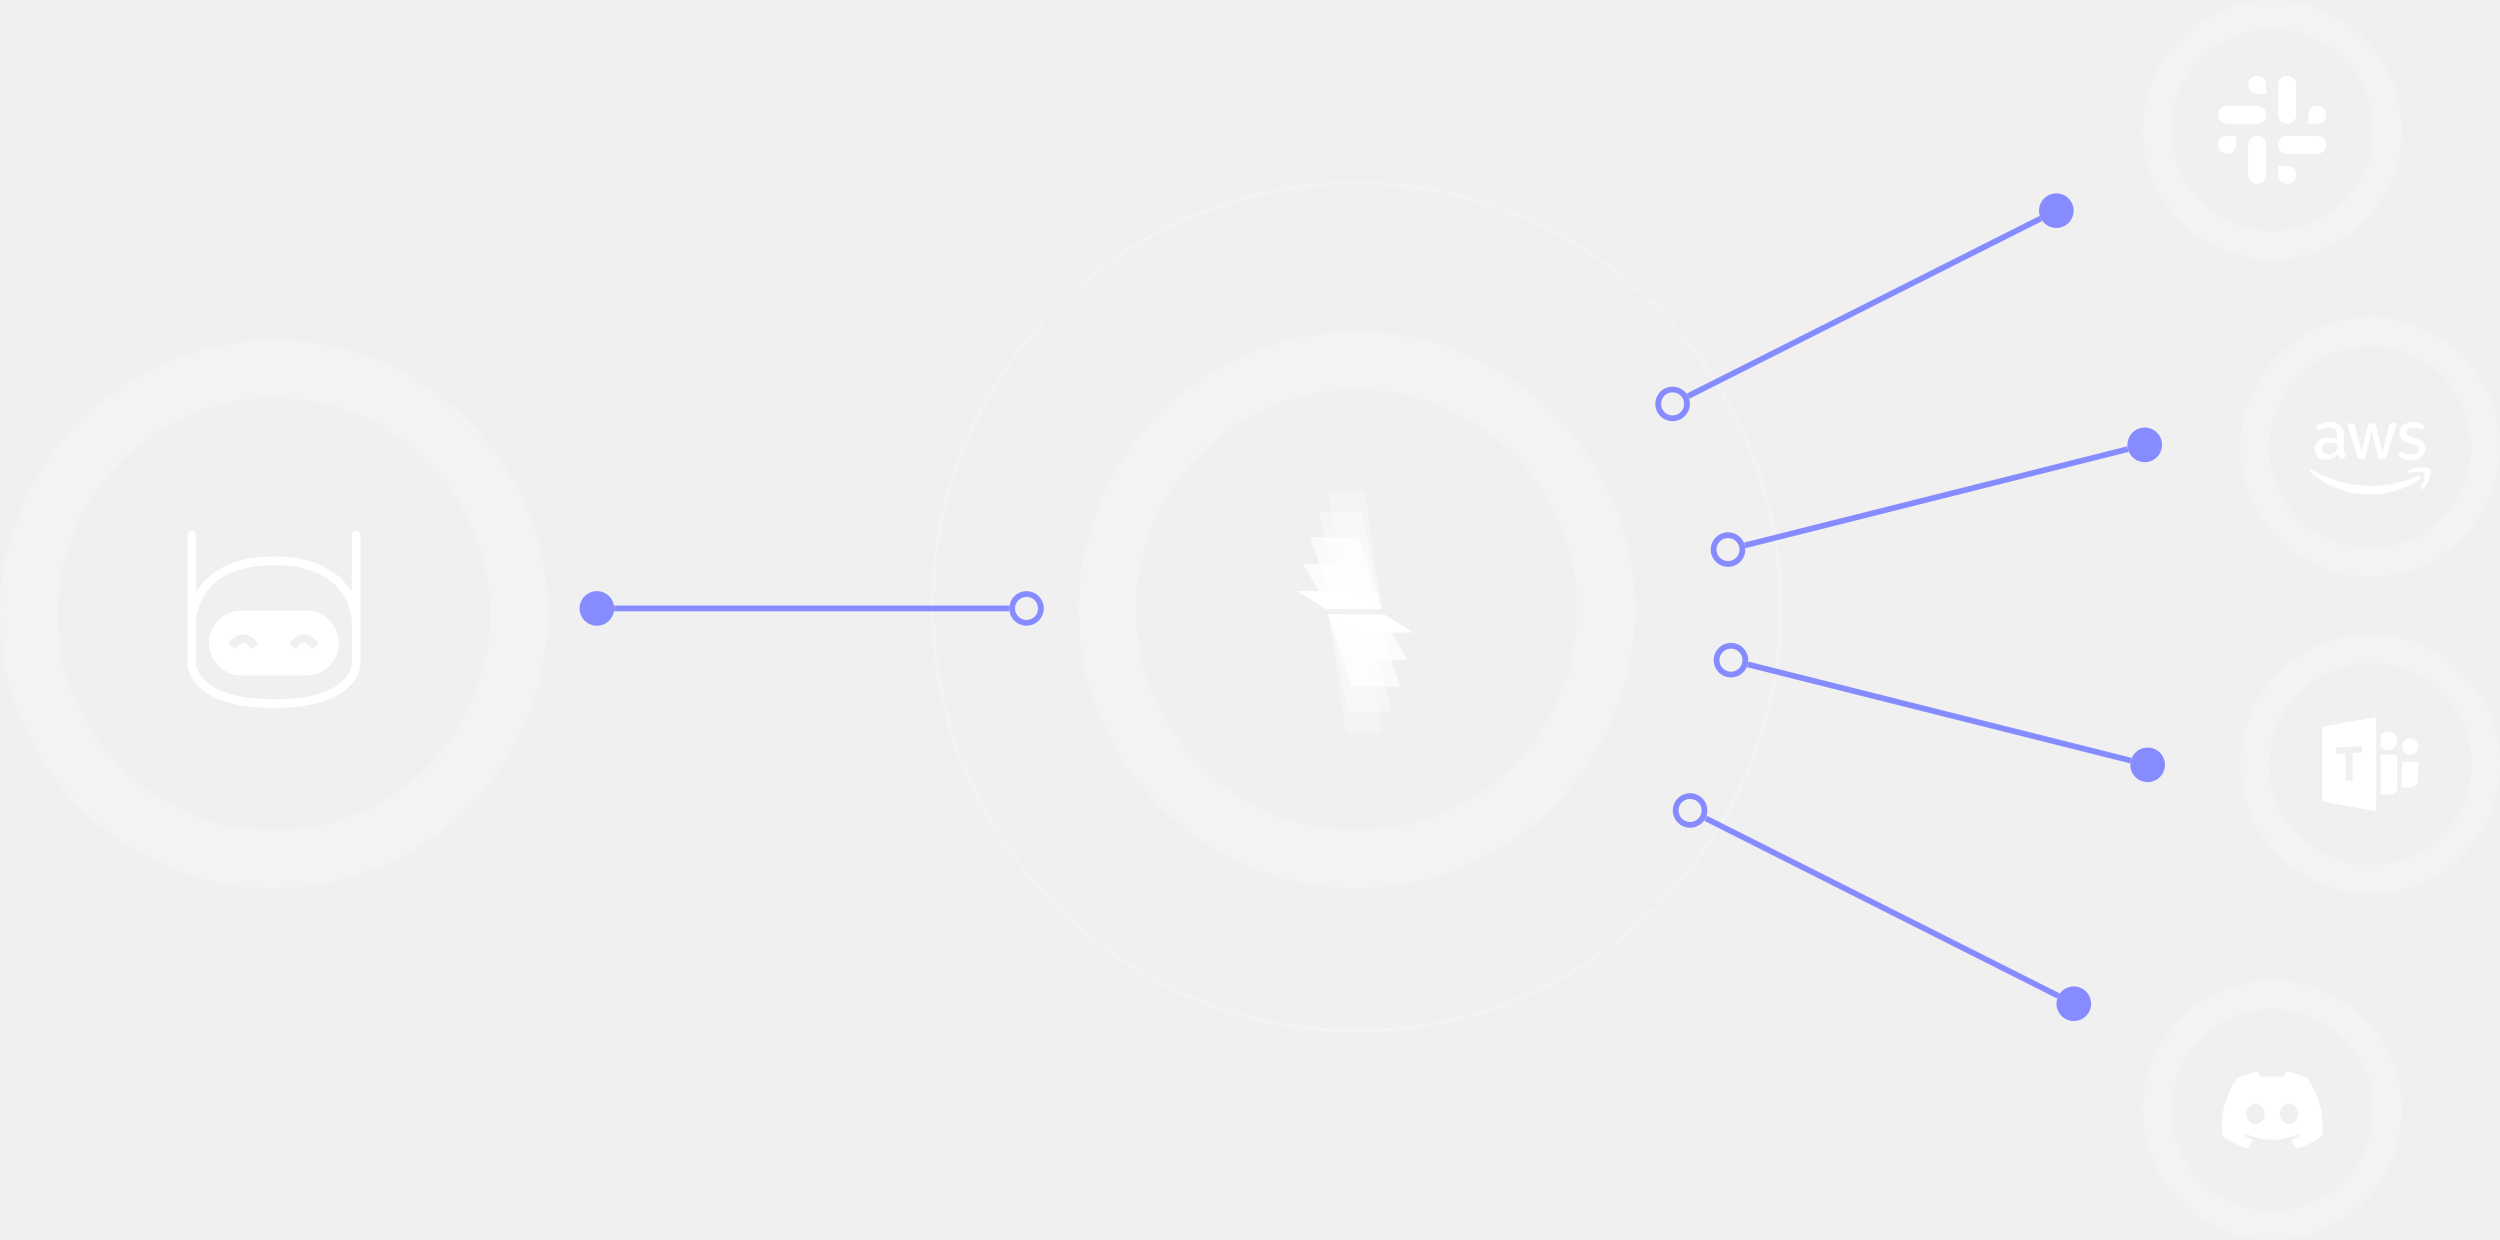
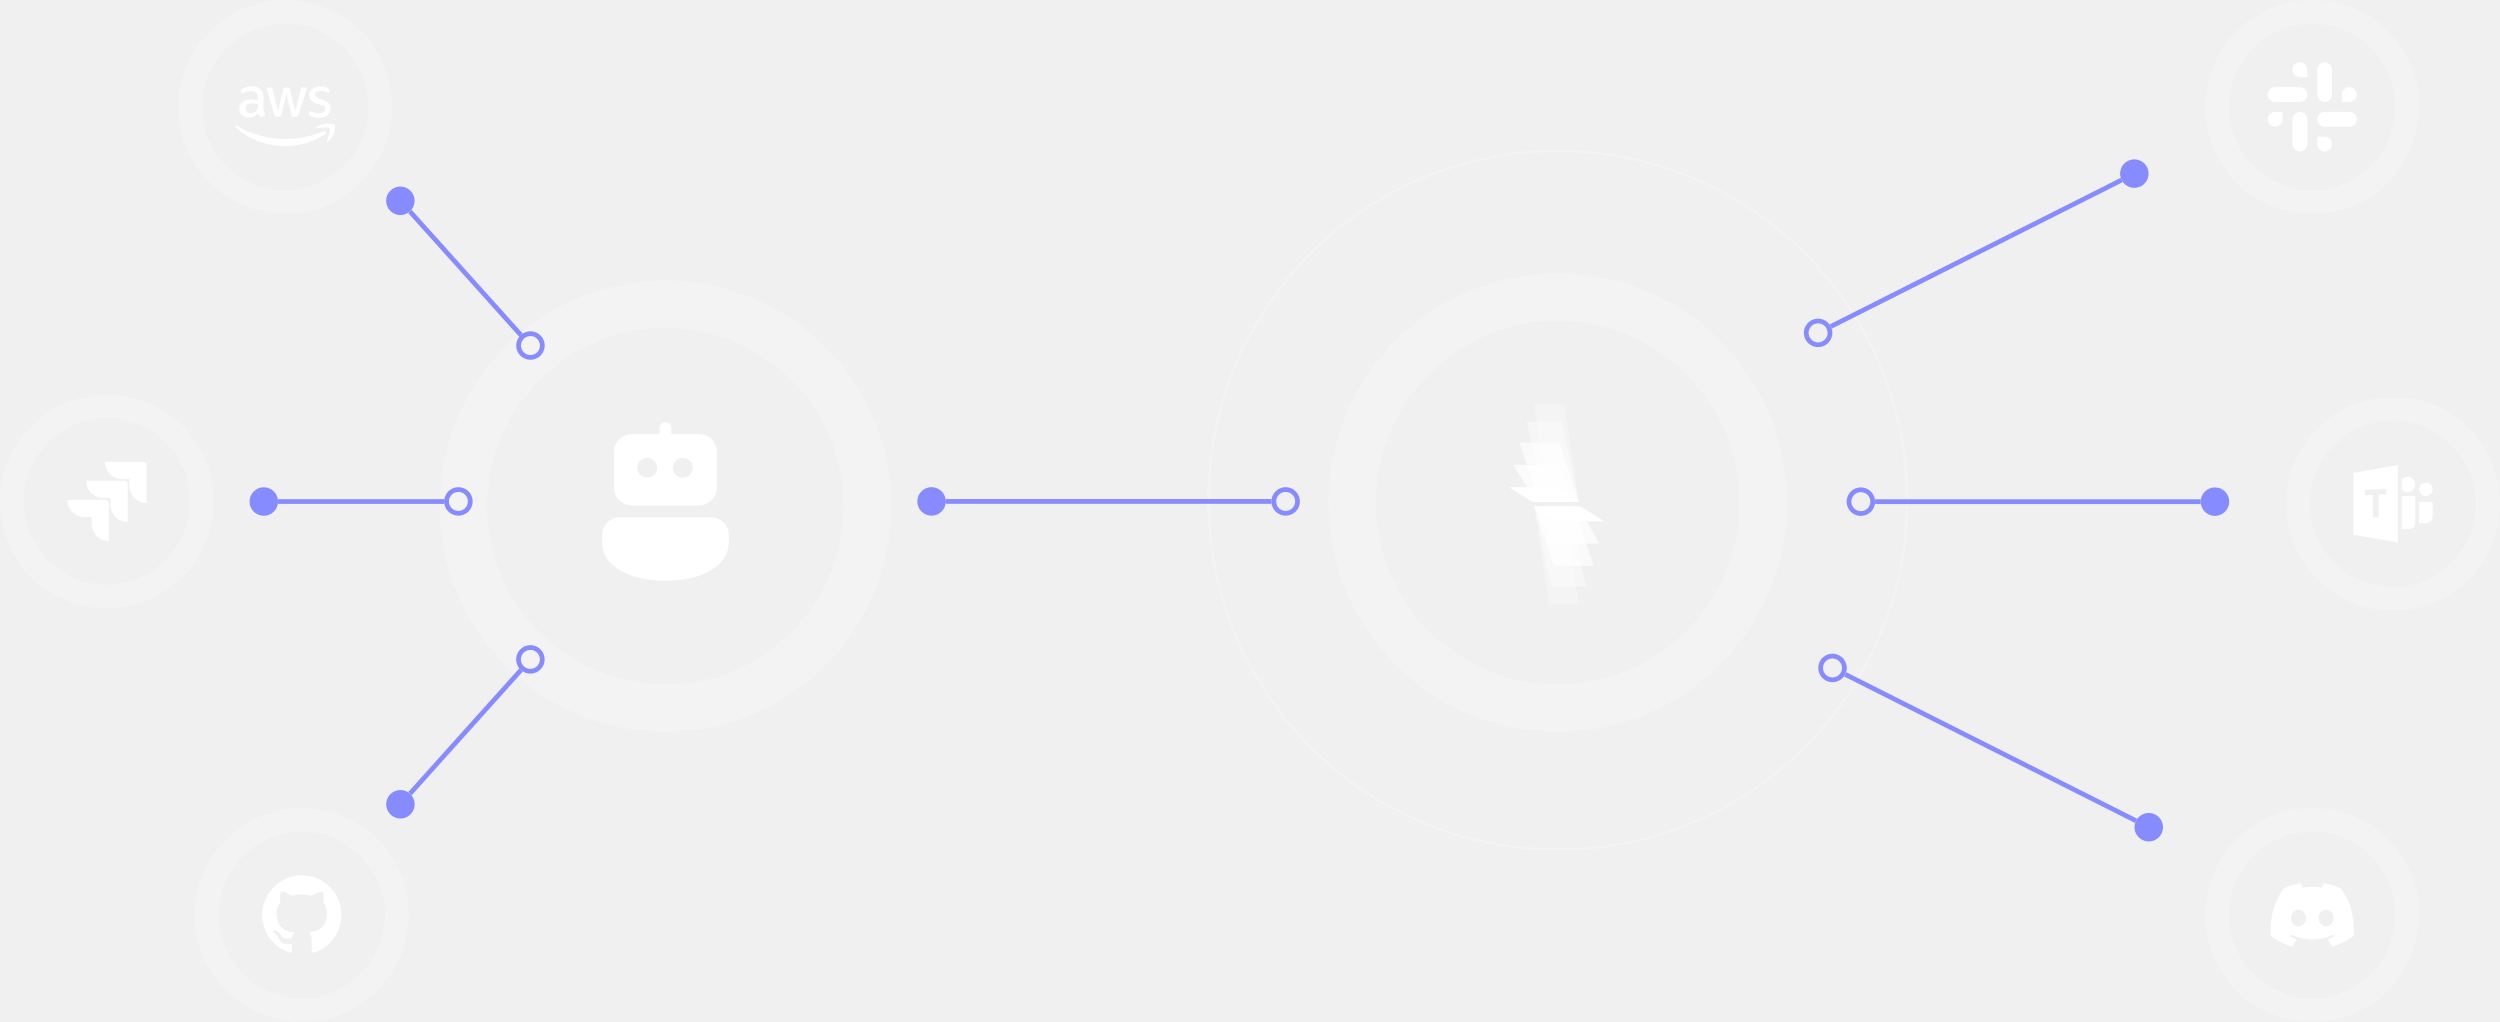
- <svg xmlns="http://www.w3.org/2000/svg" width="867" height="430" viewBox="0 0 867 430" fill="none">
-   <path d="M450 205.001H469.748L479.375 211.251H459.874L450 205.001Z" fill="white" />
-   <path d="M451.875 195.626H470.362L479.375 211.251H461.119L451.875 195.626Z" fill="white" fill-opacity="0.75" />
-   <path d="M454.375 186.25H471.182L479.375 211.25H462.778L454.375 186.25Z" fill="white" fill-opacity="0.65" />
-   <path d="M457.5 177.5H472.206L479.375 211.25H464.853L457.5 177.5Z" fill="white" fill-opacity="0.4" />
-   <path d="M460.624 170H473.229L479.374 211.25H466.927L460.624 170Z" fill="white" fill-opacity="0.25" />
-   <path d="M490 219.374H470.252L460.625 213.124H480.126L490 219.374Z" fill="white" />
-   <path d="M488.125 228.749H469.638L460.625 213.124H478.881L488.125 228.749Z" fill="white" fill-opacity="0.75" />
-   <path d="M485.625 238.125H468.818L460.625 213.125H477.222L485.625 238.125Z" fill="white" fill-opacity="0.65" />
-   <path d="M482.5 246.875H467.794L460.625 213.125H475.147L482.5 246.875Z" fill="white" fill-opacity="0.4" />
-   <path d="M479.376 254.375H466.771L460.626 213.125H473.073L479.376 254.375Z" fill="white" fill-opacity="0.25" />
-   <g filter="url(#filter0_d_3506_160)">
-     <circle cx="470.5" cy="210.5" r="147" stroke="white" stroke-opacity="0.2" shape-rendering="crispEdges" />
+ <svg xmlns="http://www.w3.org/2000/svg" width="1052" height="430" viewBox="0 0 1052 430" fill="none">
+   <path d="M635 205.001H654.748L664.375 211.251H644.874L635 205.001Z" fill="white" />
+   <path d="M636.875 195.626H655.362L664.375 211.251H646.119L636.875 195.626Z" fill="white" fill-opacity="0.75" />
+   <path d="M639.375 186.25H656.182L664.375 211.25H647.778L639.375 186.25Z" fill="white" fill-opacity="0.65" />
+   <path d="M642.5 177.5H657.206L664.375 211.25H649.853L642.5 177.5Z" fill="white" fill-opacity="0.4" />
+   <path d="M645.624 170H658.229L664.374 211.25H651.927L645.624 170Z" fill="white" fill-opacity="0.25" />
+   <path d="M675 219.374H655.252L645.625 213.124H665.126L675 219.374Z" fill="white" />
+   <path d="M673.125 228.749H654.638L645.625 213.124H663.881L673.125 228.749Z" fill="white" fill-opacity="0.75" />
+   <path d="M670.625 238.125H653.818L645.625 213.125H662.222L670.625 238.125Z" fill="white" fill-opacity="0.65" />
+   <path d="M667.5 246.875H652.794L645.625 213.125H660.147L667.5 246.875Z" fill="white" fill-opacity="0.4" />
+   <path d="M664.376 254.375H651.771L645.626 213.125H658.073L664.376 254.375Z" fill="white" fill-opacity="0.25" />
+   <g filter="url(#filter0_d_3548_41)">
+     <circle cx="655.5" cy="210.5" r="147" stroke="white" stroke-opacity="0.2" shape-rendering="crispEdges" />
  </g>
-   <circle cx="470.5" cy="211.5" r="86.5" stroke="white" stroke-opacity="0.2" stroke-width="20" />
-   <path fill-rule="evenodd" clip-rule="evenodd" d="M72.5 223C72.5 216.787 77.531 211.75 83.754 211.75H106.246C112.461 211.75 117.5 216.785 117.5 223C117.5 229.213 112.469 234.25 106.246 234.25H83.754C77.538 234.25 72.5 229.215 72.5 223ZM82.537 223.924C82.6 223.844 82.779 223.664 83.046 223.477C83.46 223.186 83.913 223.013 84.396 222.999L84.315 222.999C84.805 223.013 85.258 223.185 85.669 223.475C85.933 223.661 86.108 223.839 86.168 223.916L87.084 225.104L89.459 223.272L88.543 222.084C88.314 221.786 87.933 221.401 87.398 221.023C86.534 220.414 85.528 220.031 84.396 220.001L84.315 220.001C83.189 220.031 82.186 220.414 81.321 221.022C80.786 221.398 80.405 221.781 80.174 222.076L79.25 223.258L81.614 225.106L82.537 223.924ZM103.537 223.924C103.6 223.844 103.779 223.664 104.045 223.477C104.46 223.186 104.913 223.013 105.396 222.999L105.315 222.999C105.805 223.013 106.258 223.185 106.669 223.475C106.933 223.661 107.108 223.839 107.168 223.916L108.084 225.104L110.459 223.272L109.543 222.084C109.314 221.786 108.933 221.401 108.398 221.023C107.534 220.414 106.528 220.031 105.396 220.001L105.315 220.001C104.189 220.031 103.186 220.414 102.321 221.022C101.786 221.398 101.405 221.781 101.174 222.076L100.25 223.258L102.614 225.106L103.537 223.924Z" fill="white" />
-   <path fill-rule="evenodd" clip-rule="evenodd" d="M95 193C111.075 193 118.537 199.46 122 205.458V186.956V185.5H125V186.956V221.544V222.272V230.5C125 230.5 125 245.5 95 245.5C65 245.5 65 230.5 65 230.5V222.272V221.544V186.956V185.5H68V186.956V205.458C71.463 199.46 78.925 193 95 193ZM68 215.5V230.5C68 230.479 68.005 230.558 68.028 230.72C68.077 231.059 68.168 231.456 68.315 231.895C68.757 233.223 69.57 234.577 70.871 235.879C74.934 239.941 82.61 242.5 95 242.5C107.39 242.5 115.066 239.941 119.129 235.879C120.43 234.577 121.243 233.223 121.685 231.895C121.832 231.456 121.923 231.059 121.972 230.72C121.995 230.558 122 230.479 122 230.5V215.5C122 215.416 121.99 215.181 121.955 214.818C121.893 214.168 121.78 213.433 121.603 212.635C121.093 210.34 120.175 208.045 118.754 205.914C114.641 199.745 107.151 196 95 196C82.849 196 75.359 199.745 71.246 205.914C69.825 208.045 68.907 210.34 68.397 212.635C68.22 213.433 68.107 214.168 68.045 214.818C68.012 215.164 68 215.5 68 215.5ZM68 185.5C68 184.672 67.328 184 66.5 184C65.672 184 65 184.672 65 185.5H68ZM125 185.5C125 184.672 124.328 184 123.5 184C122.672 184 122 184.672 122 185.5H125Z" fill="white" />
-   <circle cx="95" cy="213" r="85" stroke="white" stroke-opacity="0.2" stroke-width="20" />
-   <g filter="url(#filter1_d_3506_160)">
-     <circle cx="207" cy="211" r="6" fill="#868BFF" />
-     <circle cx="356" cy="211" r="5" stroke="#868BFF" stroke-width="2" />
-     <path d="M213 211L350 211" stroke="#868BFF" stroke-width="2" />
+   <circle cx="655.5" cy="211.5" r="86.5" stroke="white" stroke-opacity="0.2" stroke-width="20" />
+   <path d="M299.177 217.667C300.162 217.667 301.137 217.861 302.047 218.238C302.957 218.615 303.784 219.167 304.48 219.864C305.176 220.56 305.729 221.387 306.106 222.297C306.483 223.207 306.677 224.182 306.677 225.167V228.18C306.677 229.982 306.288 231.763 305.536 233.4C304.784 235.038 303.687 236.493 302.32 237.667C297.103 242.147 289.633 244.334 280 244.334C270.367 244.334 262.907 242.147 257.7 237.667C256.335 236.494 255.239 235.04 254.488 233.404C253.737 231.769 253.347 229.99 253.347 228.19V225.164C253.348 223.175 254.138 221.268 255.545 219.863C256.951 218.457 258.858 217.667 260.847 217.667H299.177ZM279.667 177.687L280 177.667C280.604 177.667 281.188 177.886 281.643 178.283C282.098 178.68 282.395 179.228 282.477 179.827L282.5 180.167L282.497 182.664H294.163C296.152 182.664 298.06 183.454 299.467 184.86C300.873 186.267 301.663 188.175 301.663 190.164V205.18C301.663 207.169 300.873 209.077 299.467 210.484C298.06 211.89 296.152 212.68 294.163 212.68H265.83C263.841 212.68 261.933 211.89 260.527 210.484C259.12 209.077 258.33 207.169 258.33 205.18V190.167C258.33 189.182 258.524 188.206 258.901 187.296C259.278 186.386 259.831 185.559 260.528 184.863C261.225 184.166 262.052 183.614 262.962 183.237C263.873 182.86 264.848 182.667 265.833 182.667L277.5 182.664V180.167C277.5 179.562 277.719 178.978 278.117 178.523C278.515 178.068 279.064 177.772 279.663 177.69L280 177.667L279.66 177.69L279.667 177.687ZM272.497 192.667C271.936 192.645 271.376 192.736 270.852 192.935C270.327 193.134 269.848 193.437 269.443 193.826C269.039 194.215 268.717 194.681 268.497 195.197C268.277 195.714 268.163 196.269 268.163 196.83C268.163 197.392 268.277 197.947 268.497 198.463C268.717 198.98 269.039 199.446 269.443 199.835C269.848 200.224 270.327 200.527 270.852 200.726C271.376 200.925 271.936 201.016 272.497 200.994C273.572 200.951 274.589 200.493 275.335 199.717C276.08 198.941 276.497 197.907 276.497 196.83C276.497 195.754 276.08 194.72 275.335 193.944C274.589 193.167 273.572 192.71 272.497 192.667ZM287.473 192.667C286.913 192.645 286.353 192.736 285.828 192.935C285.304 193.134 284.825 193.437 284.42 193.826C284.015 194.215 283.693 194.681 283.473 195.197C283.253 195.714 283.14 196.269 283.14 196.83C283.14 197.392 283.253 197.947 283.473 198.463C283.693 198.98 284.015 199.446 284.42 199.835C284.825 200.224 285.304 200.527 285.828 200.726C286.353 200.925 286.913 201.016 287.473 200.994C288.549 200.951 289.566 200.493 290.311 199.717C291.057 198.941 291.473 197.907 291.473 196.83C291.473 195.754 291.057 194.72 290.311 193.944C289.566 193.167 288.549 192.71 287.473 192.667Z" fill="white" />
+   <circle cx="280" cy="213" r="85" stroke="white" stroke-opacity="0.2" stroke-width="20" />
+   <g filter="url(#filter1_d_3548_41)">
+     <circle cx="392" cy="211" r="6" fill="#868BFF" />
+     <circle cx="541" cy="211" r="5" stroke="#868BFF" stroke-width="2" />
+     <path d="M398 211L535 211" stroke="#868BFF" stroke-width="2" />
  </g>
-   <g filter="url(#filter2_d_3506_160)">
-     <circle cx="713.136" cy="73.058" r="6" transform="rotate(153.271 713.136 73.0575)" fill="#868BFF" />
-     <circle cx="580.058" cy="140.073" r="5" transform="rotate(153.271 580.058 140.073)" stroke="#868BFF" stroke-width="2" />
-     <path d="M707.777 75.756L585.417 137.375" stroke="#868BFF" stroke-width="2" />
+   <g filter="url(#filter2_d_3548_41)">
+     <circle cx="168.473" cy="84.502" r="6" transform="rotate(48.0783 168.473 84.5023)" fill="#868BFF" />
+     <circle cx="223.221" cy="145.408" r="5" transform="rotate(48.0783 223.221 145.408)" stroke="#868BFF" stroke-width="2" />
+     <path d="M172.481 88.967L219.249 141.051" stroke="#868BFF" stroke-width="2" />
  </g>
-   <g filter="url(#filter3_d_3506_160)">
-     <circle cx="743.79" cy="154.282" r="6" transform="rotate(165.896 743.79 154.282)" fill="#868BFF" />
-     <circle cx="599.281" cy="190.59" r="5" transform="rotate(165.896 599.281 190.59)" stroke="#868BFF" stroke-width="2" />
-     <path d="M737.971 155.744L605.101 189.129" stroke="#868BFF" stroke-width="2" />
+   <g filter="url(#filter3_d_3548_41)">
+     <circle cx="111" cy="211.043" r="6" fill="#868BFF" />
+     <circle cx="192.896" cy="211" r="5" stroke="#868BFF" stroke-width="2" />
+     <path d="M117 211.044L187 211.044" stroke="#868BFF" stroke-width="2" />
  </g>
-   <g filter="url(#filter4_d_3506_160)">
-     <circle cx="744.81" cy="265.248" r="6" transform="rotate(-165.9 744.81 265.248)" fill="#868BFF" />
-     <circle cx="600.3" cy="228.95" r="5" transform="rotate(-165.9 600.3 228.95)" stroke="#868BFF" stroke-width="2" />
-     <path d="M738.991 263.787L606.119 230.412" stroke="#868BFF" stroke-width="2" />
+   <g filter="url(#filter4_d_3548_41)">
+     <circle cx="168.505" cy="338.439" r="6" transform="rotate(-48.08 168.505 338.439)" fill="#868BFF" />
+     <circle cx="223.187" cy="277.473" r="5" transform="rotate(-48.08 223.187 277.473)" stroke="#868BFF" stroke-width="2" />
+     <path d="M172.514 333.974L219.28 281.888" stroke="#868BFF" stroke-width="2" />
  </g>
-   <g filter="url(#filter5_d_3506_160)">
-     <circle cx="719.196" cy="348.09" r="6" transform="rotate(-153.27 719.196 348.09)" fill="#868BFF" />
-     <circle cx="586.119" cy="281.071" r="5" transform="rotate(-153.27 586.119 281.071)" stroke="#868BFF" stroke-width="2" />
-     <path d="M713.838 345.392L591.478 283.771" stroke="#868BFF" stroke-width="2" />
+   <g filter="url(#filter5_d_3548_41)">
+     <circle cx="898.136" cy="73.058" r="6" transform="rotate(153.271 898.136 73.0575)" fill="#868BFF" />
+     <circle cx="765.058" cy="140.073" r="5" transform="rotate(153.271 765.058 140.073)" stroke="#868BFF" stroke-width="2" />
+     <path d="M892.777 75.756L770.417 137.375" stroke="#868BFF" stroke-width="2" />
  </g>
-   <path d="M793.208 26.25C794.037 26.25 794.832 26.579 795.418 27.165C796.004 27.751 796.333 28.546 796.333 29.375V39.792C796.333 40.62 796.004 41.415 795.418 42.001C794.832 42.587 794.037 42.917 793.208 42.917C792.38 42.917 791.585 42.587 790.999 42.001C790.413 41.415 790.083 40.62 790.083 39.792V29.375C790.083 28.546 790.413 27.751 790.999 27.165C791.585 26.579 792.38 26.25 793.208 26.25ZM772.375 47.083H775.5V50.208C775.5 50.826 775.317 51.431 774.973 51.944C774.63 52.458 774.142 52.859 773.571 53.096C773 53.332 772.372 53.394 771.765 53.273C771.159 53.153 770.602 52.855 770.165 52.418C769.728 51.981 769.431 51.424 769.31 50.818C769.189 50.212 769.251 49.584 769.488 49.012C769.724 48.441 770.125 47.953 770.639 47.61C771.153 47.267 771.757 47.083 772.375 47.083ZM790.083 57.5H793.208C793.826 57.5 794.431 57.683 794.944 58.027C795.458 58.37 795.859 58.858 796.095 59.429C796.332 60 796.394 60.629 796.273 61.235C796.153 61.841 795.855 62.398 795.418 62.835C794.981 63.272 794.424 63.569 793.818 63.69C793.212 63.81 792.583 63.749 792.012 63.512C791.441 63.276 790.953 62.875 790.61 62.361C790.267 61.847 790.083 61.243 790.083 60.625V57.5ZM793.208 47.083H803.625C804.454 47.083 805.249 47.413 805.835 47.999C806.421 48.585 806.75 49.38 806.75 50.208C806.75 51.037 806.421 51.832 805.835 52.418C805.249 53.004 804.454 53.333 803.625 53.333H793.208C792.38 53.333 791.585 53.004 790.999 52.418C790.413 51.832 790.083 51.037 790.083 50.208C790.083 49.38 790.413 48.585 790.999 47.999C791.585 47.413 792.38 47.083 793.208 47.083ZM803.625 36.667C804.454 36.667 805.249 36.996 805.835 37.582C806.421 38.168 806.75 38.963 806.75 39.792C806.75 40.62 806.421 41.415 805.835 42.001C805.249 42.587 804.454 42.917 803.625 42.917H800.5V39.792C800.5 38.963 800.829 38.168 801.415 37.582C802.001 36.996 802.796 36.667 803.625 36.667ZM772.375 36.667H782.792C783.62 36.667 784.415 36.996 785.001 37.582C785.587 38.168 785.917 38.963 785.917 39.792C785.917 40.62 785.587 41.415 785.001 42.001C784.415 42.587 783.62 42.917 782.792 42.917H772.375C771.546 42.917 770.751 42.587 770.165 42.001C769.579 41.415 769.25 40.62 769.25 39.792C769.25 38.963 769.579 38.168 770.165 37.582C770.751 36.996 771.546 36.667 772.375 36.667ZM782.792 26.25C783.62 26.25 784.415 26.579 785.001 27.165C785.587 27.751 785.917 28.546 785.917 29.375V32.5H782.792C781.963 32.5 781.168 32.171 780.582 31.585C779.996 30.999 779.667 30.204 779.667 29.375C779.667 28.546 779.996 27.751 780.582 27.165C781.168 26.579 781.963 26.25 782.792 26.25ZM782.792 47.083C783.62 47.083 784.415 47.413 785.001 47.999C785.587 48.585 785.917 49.38 785.917 50.208V60.625C785.917 61.454 785.587 62.249 785.001 62.835C784.415 63.421 783.62 63.75 782.792 63.75C781.963 63.75 781.168 63.421 780.582 62.835C779.996 62.249 779.667 61.454 779.667 60.625V50.208C779.667 49.38 779.996 48.585 780.582 47.999C781.168 47.413 781.963 47.083 782.792 47.083Z" fill="white" />
-   <circle cx="788" cy="45" r="40" stroke="white" stroke-opacity="0.2" stroke-width="10" />
-   <path d="M813.435 157.76C813.268 157.433 813.117 157.098 812.985 156.755C812.879 156.349 812.828 155.93 812.835 155.51V151.01C812.889 150.375 812.812 149.735 812.608 149.131C812.404 148.528 812.078 147.972 811.65 147.5C810.624 146.66 809.312 146.251 807.99 146.36C807.256 146.356 806.525 146.446 805.815 146.63C805.184 146.779 804.575 147.006 804 147.305C803.849 147.374 803.715 147.477 803.61 147.605C803.538 147.754 803.507 147.92 803.52 148.085V148.775C803.52 149.06 803.61 149.21 803.805 149.21H804.03L804.57 149C805.059 148.809 805.56 148.648 806.07 148.52C806.562 148.404 807.065 148.344 807.57 148.34C808.384 148.256 809.2 148.487 809.85 148.985C810.348 149.618 810.579 150.419 810.495 151.22V152.24C809.94 152.105 809.415 152 808.89 151.925C808.392 151.861 807.892 151.826 807.39 151.82C806.166 151.753 804.96 152.137 804 152.9C803.582 153.248 803.25 153.688 803.029 154.184C802.808 154.681 802.704 155.222 802.725 155.765C802.701 156.26 802.78 156.755 802.959 157.217C803.137 157.679 803.41 158.099 803.76 158.45C804.132 158.806 804.572 159.083 805.054 159.263C805.537 159.444 806.051 159.524 806.565 159.5C807.351 159.512 808.129 159.345 808.841 159.013C809.553 158.68 810.18 158.19 810.675 157.58C810.804 157.863 810.949 158.138 811.11 158.405C811.252 158.637 811.418 158.853 811.605 159.05C811.659 159.109 811.723 159.156 811.795 159.19C811.867 159.223 811.945 159.242 812.025 159.245C812.155 159.247 812.282 159.205 812.385 159.125L813.27 158.54C813.335 158.509 813.393 158.463 813.438 158.406C813.483 158.349 813.515 158.283 813.53 158.212C813.546 158.142 813.546 158.068 813.529 157.998C813.513 157.927 813.481 157.861 813.435 157.805V157.76ZM810.54 154.37C810.548 154.779 810.503 155.188 810.405 155.585C810.339 155.916 810.201 156.229 810 156.5C809.642 156.905 809.188 157.214 808.68 157.4C808.197 157.563 807.69 157.644 807.18 157.64C806.77 157.623 806.374 157.484 806.043 157.241C805.712 156.999 805.461 156.663 805.321 156.277C805.181 155.892 805.159 155.473 805.258 155.074C805.356 154.676 805.571 154.316 805.875 154.04C806.485 153.633 807.214 153.443 807.945 153.5C808.38 153.5 808.815 153.5 809.265 153.575C809.715 153.65 810.135 153.725 810.54 153.815V154.37ZM817.5 158.45C817.543 158.657 817.641 158.849 817.785 159.005C817.945 159.108 818.135 159.155 818.325 159.14H819.525C819.72 159.158 819.915 159.11 820.08 159.005C820.223 158.845 820.317 158.647 820.35 158.435L822.495 149.435L824.67 158.435C824.689 158.644 824.779 158.84 824.925 158.99C825.091 159.107 825.293 159.161 825.495 159.14H826.695C826.882 159.15 827.066 159.097 827.22 158.99C827.37 158.843 827.475 158.655 827.52 158.45L831 147.665C831.051 147.557 831.081 147.44 831.09 147.32C831.096 147.245 831.096 147.17 831.09 147.095C831.098 147.048 831.094 147 831.08 146.954C831.065 146.909 831.04 146.868 831.006 146.834C830.972 146.8 830.931 146.775 830.886 146.76C830.84 146.746 830.792 146.742 830.745 146.75H829.44C829.251 146.744 829.064 146.791 828.9 146.885C828.767 147.04 828.675 147.226 828.63 147.425L826.2 156.785L823.965 147.5C823.939 147.298 823.85 147.108 823.71 146.96C823.539 146.855 823.339 146.807 823.14 146.825H822C821.9 146.808 821.798 146.812 821.7 146.838C821.603 146.864 821.511 146.91 821.433 146.974C821.355 147.038 821.291 147.118 821.247 147.209C821.202 147.3 821.178 147.399 821.175 147.5L819 156.68L816.675 147.5C816.632 147.3 816.539 147.114 816.405 146.96C816.241 146.853 816.045 146.805 815.85 146.825H814.5C814.275 146.825 814.17 146.945 814.17 147.17C814.182 147.36 814.223 147.547 814.29 147.725L817.5 158.45ZM832.5 158.705C833.006 158.964 833.547 159.151 834.105 159.26C834.808 159.427 835.527 159.513 836.25 159.515C836.931 159.518 837.609 159.416 838.26 159.215C838.807 159.057 839.317 158.792 839.76 158.435C840.186 158.105 840.534 157.685 840.78 157.205C841.027 156.701 841.151 156.146 841.14 155.585C841.15 154.881 840.923 154.194 840.495 153.635C839.973 153.006 839.28 152.542 838.5 152.3L836.52 151.67C835.972 151.516 835.461 151.25 835.02 150.89C834.885 150.763 834.778 150.61 834.706 150.439C834.634 150.269 834.597 150.085 834.6 149.9C834.586 149.652 834.641 149.405 834.757 149.186C834.873 148.966 835.047 148.783 835.26 148.655C835.8 148.386 836.397 148.253 837 148.265C837.925 148.248 838.842 148.438 839.685 148.82C839.849 148.905 840.027 148.96 840.21 148.985C840.42 148.985 840.54 148.835 840.54 148.535V147.875C840.55 147.714 840.502 147.554 840.405 147.425C840.297 147.272 840.152 147.149 839.985 147.065C839.797 146.964 839.602 146.879 839.4 146.81C839.145 146.81 838.89 146.66 838.605 146.6L837.705 146.435H836.76C836.167 146.425 835.576 146.5 835.005 146.66C834.464 146.811 833.956 147.06 833.505 147.395C833.09 147.697 832.747 148.086 832.5 148.535C832.249 148.995 832.12 149.511 832.125 150.035C832.131 150.767 832.373 151.477 832.815 152.06C833.392 152.758 834.174 153.256 835.05 153.485L837.075 154.115C837.598 154.232 838.083 154.48 838.485 154.835C838.611 154.964 838.71 155.116 838.777 155.284C838.844 155.451 838.877 155.63 838.875 155.81C838.883 156.078 838.819 156.343 838.69 156.578C838.56 156.813 838.371 157.008 838.14 157.145C837.515 157.481 836.808 157.636 836.1 157.595C835.541 157.599 834.983 157.544 834.435 157.43C833.919 157.325 833.416 157.164 832.935 156.95L832.59 156.8H832.335C832.125 156.8 832.005 156.95 832.005 157.235V158C832.006 158.135 832.037 158.268 832.095 158.39C832.222 158.538 832.388 158.647 832.575 158.705H832.5ZM838.23 165.245C833.233 167.349 827.872 168.455 822.45 168.5C815.157 168.491 807.992 166.584 801.66 162.965C801.15 162.665 800.76 163.19 801.18 163.58C806.888 168.727 814.315 171.552 822 171.5C828.063 171.522 833.992 169.713 839.01 166.31C839.73 165.74 839.07 164.9 838.305 165.245H838.23ZM842.73 162.62C842.235 162.005 837.915 161.465 835.23 163.31C834.825 163.61 834.9 164 835.335 163.94C836.835 163.76 840.135 163.37 840.72 164.12C841.305 164.87 840.06 167.975 839.505 169.37C839.34 169.775 839.7 169.955 840.075 169.625C842.7 167.555 843.345 163.25 842.835 162.62H842.73Z" fill="white" />
-   <circle cx="822" cy="155" r="40" stroke="white" stroke-opacity="0.2" stroke-width="10" />
-   <path d="M835.814 261.752C837.385 261.752 838.659 260.478 838.659 258.907C838.659 257.335 837.385 256.062 835.814 256.062C834.243 256.062 832.969 257.335 832.969 258.907C832.969 260.478 834.243 261.752 835.814 261.752Z" fill="white" />
-   <path d="M832.969 264.189H838.657V270.282C838.657 271.852 837.382 273.125 835.812 273.125H832.969V264.189ZM805.344 252V278L824.032 281.299V248.702L805.344 252ZM819.157 261.019L815.907 261.1V270.687H813.469V261.262L810.22 261.425V259.232L819.157 258.745V261.019ZM825.655 261.75V275.564H828.905C830.252 275.564 831.344 274.472 831.344 273.127V261.75H825.655ZM828.094 253.625C827.117 253.625 826.252 254.065 825.655 254.747V259.005C826.25 259.687 827.117 260.127 828.094 260.127C828.956 260.127 829.783 259.785 830.392 259.175C831.002 258.565 831.345 257.738 831.345 256.876C831.345 256.014 831.002 255.187 830.392 254.578C829.783 253.968 828.956 253.625 828.094 253.625Z" fill="white" />
-   <circle cx="822" cy="265" r="40" stroke="white" stroke-opacity="0.2" stroke-width="10" />
-   <path d="M800.117 373.884C797.9 372.85 795.5 372.1 793 371.667C792.978 371.666 792.956 371.67 792.936 371.679C792.916 371.688 792.898 371.701 792.883 371.717C792.583 372.267 792.233 372.984 792 373.534C789.348 373.134 786.652 373.134 784 373.534C783.767 372.967 783.417 372.267 783.1 371.717C783.083 371.684 783.033 371.667 782.983 371.667C780.483 372.1 778.1 372.85 775.867 373.884C775.85 373.884 775.833 373.9 775.817 373.917C771.283 380.7 770.033 387.3 770.65 393.834C770.65 393.867 770.667 393.9 770.7 393.917C773.7 396.117 776.583 397.45 779.433 398.334C779.483 398.35 779.533 398.334 779.55 398.3C780.217 397.384 780.817 396.417 781.333 395.4C781.367 395.334 781.333 395.267 781.267 395.25C780.317 394.884 779.417 394.45 778.533 393.95C778.467 393.917 778.467 393.817 778.517 393.767C778.7 393.634 778.883 393.484 779.067 393.35C779.1 393.317 779.15 393.317 779.183 393.334C784.917 395.95 791.1 395.95 796.767 393.334C796.8 393.317 796.85 393.317 796.883 393.35C797.067 393.5 797.25 393.634 797.433 393.784C797.5 393.834 797.5 393.934 797.417 393.967C796.55 394.484 795.633 394.9 794.683 395.267C794.617 395.284 794.6 395.367 794.617 395.417C795.15 396.434 795.75 397.4 796.4 398.317C796.45 398.334 796.5 398.35 796.55 398.334C799.417 397.45 802.3 396.117 805.3 393.917C805.333 393.9 805.35 393.867 805.35 393.834C806.083 386.284 804.133 379.734 800.183 373.917C800.167 373.9 800.15 373.884 800.117 373.884ZM782.2 389.85C780.483 389.85 779.05 388.267 779.05 386.317C779.05 384.367 780.45 382.784 782.2 382.784C783.967 382.784 785.367 384.384 785.35 386.317C785.35 388.267 783.95 389.85 782.2 389.85ZM793.817 389.85C792.1 389.85 790.667 388.267 790.667 386.317C790.667 384.367 792.067 382.784 793.817 382.784C795.583 382.784 796.983 384.384 796.967 386.317C796.967 388.267 795.583 389.85 793.817 389.85Z" fill="white" />
-   <circle cx="788" cy="385" r="40" stroke="white" stroke-opacity="0.2" stroke-width="10" />
+   <g filter="url(#filter6_d_3548_41)">
+     <circle cx="932.055" cy="211.099" r="6" transform="rotate(-180 932.055 211.099)" fill="#868BFF" />
+     <circle cx="783.055" cy="211.099" r="5" transform="rotate(-180 783.055 211.099)" stroke="#868BFF" stroke-width="2" />
+     <path d="M926.055 211.099L789.055 211.099" stroke="#868BFF" stroke-width="2" />
+   </g>
+   <g filter="url(#filter7_d_3548_41)">
+     <circle cx="904.196" cy="348.09" r="6" transform="rotate(-153.27 904.196 348.09)" fill="#868BFF" />
+     <circle cx="771.119" cy="281.071" r="5" transform="rotate(-153.27 771.119 281.071)" stroke="#868BFF" stroke-width="2" />
+     <path d="M898.838 345.392L776.478 283.771" stroke="#868BFF" stroke-width="2" />
+   </g>
+   <path d="M978.208 26.25C979.037 26.25 979.832 26.579 980.418 27.165C981.004 27.751 981.333 28.546 981.333 29.375V39.792C981.333 40.62 981.004 41.415 980.418 42.001C979.832 42.587 979.037 42.917 978.208 42.917C977.38 42.917 976.585 42.587 975.999 42.001C975.413 41.415 975.083 40.62 975.083 39.792V29.375C975.083 28.546 975.413 27.751 975.999 27.165C976.585 26.579 977.38 26.25 978.208 26.25ZM957.375 47.083H960.5V50.208C960.5 50.826 960.317 51.431 959.973 51.944C959.63 52.458 959.142 52.859 958.571 53.096C958 53.332 957.372 53.394 956.765 53.273C956.159 53.153 955.602 52.855 955.165 52.418C954.728 51.981 954.431 51.424 954.31 50.818C954.189 50.212 954.251 49.584 954.488 49.012C954.724 48.441 955.125 47.953 955.639 47.61C956.153 47.267 956.757 47.083 957.375 47.083ZM975.083 57.5H978.208C978.826 57.5 979.431 57.683 979.944 58.027C980.458 58.37 980.859 58.858 981.095 59.429C981.332 60 981.394 60.629 981.273 61.235C981.153 61.841 980.855 62.398 980.418 62.835C979.981 63.272 979.424 63.569 978.818 63.69C978.212 63.81 977.583 63.749 977.012 63.512C976.441 63.276 975.953 62.875 975.61 62.361C975.267 61.847 975.083 61.243 975.083 60.625V57.5ZM978.208 47.083H988.625C989.454 47.083 990.249 47.413 990.835 47.999C991.421 48.585 991.75 49.38 991.75 50.208C991.75 51.037 991.421 51.832 990.835 52.418C990.249 53.004 989.454 53.333 988.625 53.333H978.208C977.38 53.333 976.585 53.004 975.999 52.418C975.413 51.832 975.083 51.037 975.083 50.208C975.083 49.38 975.413 48.585 975.999 47.999C976.585 47.413 977.38 47.083 978.208 47.083ZM988.625 36.667C989.454 36.667 990.249 36.996 990.835 37.582C991.421 38.168 991.75 38.963 991.75 39.792C991.75 40.62 991.421 41.415 990.835 42.001C990.249 42.587 989.454 42.917 988.625 42.917H985.5V39.792C985.5 38.963 985.829 38.168 986.415 37.582C987.001 36.996 987.796 36.667 988.625 36.667ZM957.375 36.667H967.792C968.62 36.667 969.415 36.996 970.001 37.582C970.587 38.168 970.917 38.963 970.917 39.792C970.917 40.62 970.587 41.415 970.001 42.001C969.415 42.587 968.62 42.917 967.792 42.917H957.375C956.546 42.917 955.751 42.587 955.165 42.001C954.579 41.415 954.25 40.62 954.25 39.792C954.25 38.963 954.579 38.168 955.165 37.582C955.751 36.996 956.546 36.667 957.375 36.667ZM967.792 26.25C968.62 26.25 969.415 26.579 970.001 27.165C970.587 27.751 970.917 28.546 970.917 29.375V32.5H967.792C966.963 32.5 966.168 32.171 965.582 31.585C964.996 30.999 964.667 30.204 964.667 29.375C964.667 28.546 964.996 27.751 965.582 27.165C966.168 26.579 966.963 26.25 967.792 26.25ZM967.792 47.083C968.62 47.083 969.415 47.413 970.001 47.999C970.587 48.585 970.917 49.38 970.917 50.208V60.625C970.917 61.454 970.587 62.249 970.001 62.835C969.415 63.421 968.62 63.75 967.792 63.75C966.963 63.75 966.168 63.421 965.582 62.835C964.996 62.249 964.667 61.454 964.667 60.625V50.208C964.667 49.38 964.996 48.585 965.582 47.999C966.168 47.413 966.963 47.083 967.792 47.083Z" fill="white" />
+   <circle cx="973" cy="45" r="40" stroke="white" stroke-opacity="0.2" stroke-width="10" />
+   <path d="M1020.81 208.752C1022.39 208.752 1023.66 207.478 1023.66 205.907C1023.66 204.335 1022.39 203.062 1020.81 203.062C1019.24 203.062 1017.97 204.335 1017.97 205.907C1017.97 207.478 1019.24 208.752 1020.81 208.752Z" fill="white" />
+   <path d="M1017.97 211.189H1023.66V217.282C1023.66 218.852 1022.38 220.125 1020.81 220.125H1017.97V211.189ZM990.344 199V225L1009.03 228.299V195.702L990.344 199ZM1004.16 208.019L1000.91 208.1V217.687H998.469V208.262L995.22 208.425V206.232L1004.16 205.745V208.019ZM1010.66 208.75V222.564H1013.91C1015.25 222.564 1016.34 221.472 1016.34 220.127V208.75H1010.66ZM1013.09 200.625C1012.12 200.625 1011.25 201.065 1010.66 201.747V206.005C1011.25 206.687 1012.12 207.127 1013.09 207.127C1013.96 207.127 1014.78 206.785 1015.39 206.175C1016 205.565 1016.34 204.738 1016.34 203.876C1016.34 203.014 1016 202.187 1015.39 201.578C1014.78 200.968 1013.96 200.625 1013.09 200.625Z" fill="white" />
+   <circle cx="1007" cy="212" r="40" stroke="white" stroke-opacity="0.2" stroke-width="10" />
+   <path d="M985.117 373.884C982.9 372.85 980.5 372.1 978 371.667C977.978 371.666 977.956 371.67 977.936 371.679C977.916 371.688 977.898 371.701 977.883 371.717C977.583 372.267 977.233 372.984 977 373.534C974.348 373.134 971.652 373.134 969 373.534C968.767 372.967 968.417 372.267 968.1 371.717C968.083 371.684 968.033 371.667 967.983 371.667C965.483 372.1 963.1 372.85 960.867 373.884C960.85 373.884 960.833 373.9 960.817 373.917C956.283 380.7 955.033 387.3 955.65 393.834C955.65 393.867 955.667 393.9 955.7 393.917C958.7 396.117 961.583 397.45 964.433 398.334C964.483 398.35 964.533 398.334 964.55 398.3C965.217 397.384 965.817 396.417 966.333 395.4C966.367 395.334 966.333 395.267 966.267 395.25C965.317 394.884 964.417 394.45 963.533 393.95C963.467 393.917 963.467 393.817 963.517 393.767C963.7 393.634 963.883 393.484 964.067 393.35C964.1 393.317 964.15 393.317 964.183 393.334C969.917 395.95 976.1 395.95 981.767 393.334C981.8 393.317 981.85 393.317 981.883 393.35C982.067 393.5 982.25 393.634 982.433 393.784C982.5 393.834 982.5 393.934 982.417 393.967C981.55 394.484 980.633 394.9 979.683 395.267C979.617 395.284 979.6 395.367 979.617 395.417C980.15 396.434 980.75 397.4 981.4 398.317C981.45 398.334 981.5 398.35 981.55 398.334C984.417 397.45 987.3 396.117 990.3 393.917C990.333 393.9 990.35 393.867 990.35 393.834C991.083 386.284 989.133 379.734 985.183 373.917C985.167 373.9 985.15 373.884 985.117 373.884ZM967.2 389.85C965.483 389.85 964.05 388.267 964.05 386.317C964.05 384.367 965.45 382.784 967.2 382.784C968.967 382.784 970.367 384.384 970.35 386.317C970.35 388.267 968.95 389.85 967.2 389.85ZM978.817 389.85C977.1 389.85 975.667 388.267 975.667 386.317C975.667 384.367 977.067 382.784 978.817 382.784C980.583 382.784 981.983 384.384 981.967 386.317C981.967 388.267 980.583 389.85 978.817 389.85Z" fill="white" />
+   <circle cx="973" cy="385" r="40" stroke="white" stroke-opacity="0.2" stroke-width="10" />
+   <path d="M111.435 47.76C111.268 47.433 111.117 47.098 110.985 46.755C110.879 46.349 110.828 45.93 110.835 45.51V41.01C110.889 40.375 110.812 39.735 110.608 39.132C110.404 38.528 110.078 37.972 109.65 37.5C108.624 36.66 107.312 36.251 105.99 36.36C105.256 36.355 104.525 36.446 103.815 36.63C103.184 36.779 102.575 37.006 102 37.305C101.849 37.374 101.715 37.477 101.61 37.605C101.538 37.754 101.507 37.92 101.52 38.085V38.775C101.52 39.06 101.61 39.21 101.805 39.21H102.03L102.57 39C103.059 38.809 103.56 38.648 104.07 38.52C104.562 38.404 105.065 38.344 105.57 38.34C106.384 38.256 107.2 38.487 107.85 38.985C108.348 39.618 108.579 40.419 108.495 41.22V42.24C107.94 42.105 107.415 42 106.89 41.925C106.392 41.861 105.892 41.826 105.39 41.82C104.166 41.753 102.96 42.137 102 42.9C101.582 43.248 101.25 43.688 101.029 44.184C100.808 44.681 100.704 45.222 100.725 45.765C100.701 46.26 100.78 46.755 100.959 47.217C101.137 47.679 101.41 48.099 101.76 48.45C102.132 48.806 102.572 49.083 103.054 49.264C103.537 49.444 104.051 49.525 104.565 49.5C105.351 49.512 106.129 49.345 106.841 49.013C107.553 48.68 108.18 48.19 108.675 47.58C108.804 47.863 108.949 48.138 109.11 48.405C109.252 48.637 109.418 48.853 109.605 49.05C109.659 49.109 109.723 49.156 109.795 49.19C109.867 49.223 109.945 49.242 110.025 49.245C110.155 49.247 110.282 49.205 110.385 49.125L111.27 48.54C111.335 48.509 111.393 48.463 111.438 48.406C111.483 48.349 111.515 48.283 111.53 48.212C111.546 48.142 111.546 48.068 111.529 47.998C111.513 47.927 111.481 47.861 111.435 47.805V47.76ZM108.54 44.37C108.548 44.779 108.503 45.188 108.405 45.585C108.339 45.916 108.201 46.229 108 46.5C107.642 46.905 107.188 47.214 106.68 47.4C106.197 47.563 105.69 47.644 105.18 47.64C104.77 47.623 104.374 47.484 104.043 47.241C103.712 46.999 103.461 46.663 103.321 46.277C103.181 45.892 103.159 45.473 103.258 45.075C103.356 44.676 103.571 44.316 103.875 44.04C104.485 43.633 105.214 43.443 105.945 43.5C106.38 43.5 106.815 43.5 107.265 43.575C107.715 43.65 108.135 43.725 108.54 43.815V44.37ZM115.5 48.45C115.543 48.657 115.641 48.849 115.785 49.005C115.945 49.108 116.135 49.155 116.325 49.14H117.525C117.72 49.158 117.915 49.11 118.08 49.005C118.223 48.845 118.317 48.647 118.35 48.435L120.495 39.435L122.67 48.435C122.689 48.644 122.779 48.84 122.925 48.99C123.091 49.107 123.293 49.16 123.495 49.14H124.695C124.882 49.15 125.066 49.097 125.22 48.99C125.37 48.843 125.475 48.655 125.52 48.45L129 37.665C129.051 37.556 129.081 37.44 129.09 37.32C129.096 37.245 129.096 37.17 129.09 37.095C129.098 37.048 129.094 37 129.08 36.954C129.065 36.909 129.04 36.868 129.006 36.834C128.972 36.8 128.931 36.775 128.886 36.76C128.84 36.746 128.792 36.742 128.745 36.75H127.44C127.251 36.744 127.064 36.791 126.9 36.885C126.767 37.041 126.675 37.226 126.63 37.425L124.2 46.785L121.965 37.5C121.939 37.297 121.85 37.108 121.71 36.96C121.539 36.855 121.339 36.807 121.14 36.825H120C119.9 36.808 119.798 36.812 119.7 36.838C119.603 36.864 119.511 36.91 119.433 36.974C119.355 37.038 119.291 37.118 119.247 37.209C119.202 37.3 119.178 37.399 119.175 37.5L117 46.68L114.675 37.5C114.632 37.3 114.539 37.114 114.405 36.96C114.241 36.853 114.045 36.805 113.85 36.825H112.5C112.275 36.825 112.17 36.945 112.17 37.17C112.182 37.36 112.223 37.547 112.29 37.725L115.5 48.45ZM130.5 48.705C131.006 48.964 131.547 49.151 132.105 49.26C132.808 49.427 133.527 49.513 134.25 49.515C134.931 49.517 135.609 49.416 136.26 49.215C136.807 49.057 137.317 48.792 137.76 48.435C138.186 48.105 138.534 47.685 138.78 47.205C139.027 46.701 139.151 46.146 139.14 45.585C139.15 44.881 138.923 44.194 138.495 43.635C137.973 43.006 137.28 42.542 136.5 42.3L134.52 41.67C133.972 41.516 133.461 41.25 133.02 40.89C132.885 40.763 132.778 40.61 132.706 40.439C132.634 40.269 132.597 40.085 132.6 39.9C132.586 39.652 132.641 39.405 132.757 39.186C132.873 38.966 133.047 38.783 133.26 38.655C133.8 38.386 134.397 38.253 135 38.265C135.925 38.248 136.842 38.438 137.685 38.82C137.849 38.905 138.027 38.96 138.21 38.985C138.42 38.985 138.54 38.835 138.54 38.535V37.875C138.55 37.714 138.502 37.554 138.405 37.425C138.297 37.272 138.152 37.149 137.985 37.065C137.797 36.964 137.602 36.879 137.4 36.81C137.145 36.81 136.89 36.66 136.605 36.6L135.705 36.435H134.76C134.167 36.425 133.576 36.5 133.005 36.66C132.464 36.811 131.956 37.06 131.505 37.395C131.09 37.697 130.747 38.086 130.5 38.535C130.249 38.995 130.12 39.511 130.125 40.035C130.131 40.767 130.373 41.477 130.815 42.06C131.392 42.758 132.174 43.256 133.05 43.485L135.075 44.115C135.598 44.232 136.083 44.48 136.485 44.835C136.611 44.964 136.71 45.116 136.777 45.283C136.844 45.451 136.877 45.63 136.875 45.81C136.883 46.078 136.819 46.343 136.69 46.578C136.56 46.813 136.371 47.008 136.14 47.145C135.515 47.481 134.808 47.636 134.1 47.595C133.541 47.599 132.983 47.544 132.435 47.43C131.919 47.325 131.416 47.164 130.935 46.95L130.59 46.8H130.335C130.125 46.8 130.005 46.95 130.005 47.235V48C130.006 48.135 130.037 48.268 130.095 48.39C130.222 48.538 130.388 48.647 130.575 48.705H130.5ZM136.23 55.245C131.233 57.349 125.872 58.455 120.45 58.5C113.157 58.491 105.992 56.584 99.66 52.965C99.15 52.665 98.76 53.19 99.18 53.58C104.888 58.727 112.315 61.552 120 61.5C126.063 61.522 131.992 59.713 137.01 56.31C137.73 55.74 137.07 54.9 136.305 55.245H136.23ZM140.73 52.62C140.235 52.005 135.915 51.465 133.23 53.31C132.825 53.61 132.9 54 133.335 53.94C134.835 53.76 138.135 53.37 138.72 54.12C139.305 54.87 138.06 57.975 137.505 59.37C137.34 59.775 137.7 59.955 138.075 59.625C140.7 57.555 141.345 53.25 140.835 52.62H140.73Z" fill="white" />
+   <circle cx="120" cy="45" r="40" stroke="white" stroke-opacity="0.2" stroke-width="10" />
+   <path d="M44.216 194.333C44.216 198.333 47.5 201.583 51.466 201.583H54.433V204.416C54.433 208.416 57.666 211.65 61.666 211.666V195.733C61.666 195.362 61.519 195.006 61.256 194.743C60.994 194.481 60.638 194.333 60.266 194.333H44.216ZM36.283 202.333C36.293 204.248 37.058 206.083 38.412 207.437C39.767 208.792 41.601 209.557 43.516 209.566H46.516V212.433C46.526 214.348 47.291 216.183 48.646 217.537C50 218.892 51.834 219.657 53.75 219.666V203.716C53.745 203.351 53.598 203.002 53.339 202.743C53.081 202.485 52.732 202.338 52.366 202.333H36.283ZM28.333 210.333C28.333 214.333 31.583 217.566 35.583 217.566H38.55V220.433C38.566 224.416 41.8 227.666 45.783 227.666V211.716C45.783 211.345 45.636 210.989 45.373 210.726C45.11 210.464 44.754 210.316 44.383 210.316L28.333 210.333Z" fill="white" />
+   <circle cx="45" cy="211" r="40" stroke="white" stroke-opacity="0.2" stroke-width="10" />
+   <path d="M127 368.333C124.811 368.333 122.644 368.764 120.622 369.602C118.6 370.439 116.762 371.667 115.215 373.215C112.089 376.34 110.333 380.579 110.333 385C110.333 392.366 115.116 398.616 121.733 400.833C122.566 400.966 122.833 400.45 122.833 400V397.183C118.216 398.183 117.233 394.95 117.233 394.95C116.466 393.016 115.383 392.5 115.383 392.5C113.866 391.466 115.5 391.5 115.5 391.5C117.166 391.616 118.05 393.216 118.05 393.216C119.5 395.75 121.95 395 122.9 394.6C123.05 393.516 123.483 392.783 123.95 392.366C120.25 391.95 116.366 390.516 116.366 384.166C116.366 382.316 117 380.833 118.083 379.65C117.916 379.233 117.333 377.5 118.25 375.25C118.25 375.25 119.65 374.8 122.833 376.95C124.15 376.583 125.583 376.4 127 376.4C128.416 376.4 129.85 376.583 131.166 376.95C134.35 374.8 135.75 375.25 135.75 375.25C136.666 377.5 136.083 379.233 135.916 379.65C137 380.833 137.633 382.316 137.633 384.166C137.633 390.533 133.733 391.933 130.016 392.35C130.616 392.866 131.166 393.883 131.166 395.433V400C131.166 400.45 131.433 400.983 132.283 400.833C138.9 398.6 143.666 392.366 143.666 385C143.666 382.811 143.235 380.644 142.398 378.622C141.56 376.6 140.332 374.762 138.785 373.215C137.237 371.667 135.4 370.439 133.378 369.602C131.356 368.764 129.188 368.333 127 368.333Z" fill="white" />
+   <circle cx="127" cy="385" r="40" stroke="white" stroke-opacity="0.2" stroke-width="10" />
  <defs>
-     <filter id="filter0_d_3506_160" x="293" y="34" width="355" height="355" filterUnits="userSpaceOnUse" color-interpolation-filters="sRGB">
+     <filter id="filter0_d_3548_41" x="478" y="34" width="355" height="355" filterUnits="userSpaceOnUse" color-interpolation-filters="sRGB">
      <feFlood flood-opacity="0" result="BackgroundImageFix" />
      <feColorMatrix in="SourceAlpha" type="matrix" values="0 0 0 0 0 0 0 0 0 0 0 0 0 0 0 0 0 0 127 0" result="hardAlpha" />
      <feOffset dy="1" />
      <feGaussianBlur stdDeviation="15" />
      <feComposite in2="hardAlpha" operator="out" />
      <feColorMatrix type="matrix" values="0 0 0 0 1 0 0 0 0 1 0 0 0 0 1 0 0 0 0.25 0" />
-       <feBlend mode="normal" in2="BackgroundImageFix" result="effect1_dropShadow_3506_160" />
-       <feBlend mode="normal" in="SourceGraphic" in2="effect1_dropShadow_3506_160" result="shape" />
+       <feBlend mode="normal" in2="BackgroundImageFix" result="effect1_dropShadow_3548_41" />
+       <feBlend mode="normal" in="SourceGraphic" in2="effect1_dropShadow_3548_41" result="shape" />
    </filter>
-     <filter id="filter1_d_3506_160" x="171" y="176" width="221" height="72" filterUnits="userSpaceOnUse" color-interpolation-filters="sRGB">
+     <filter id="filter1_d_3548_41" x="356" y="176" width="221" height="72" filterUnits="userSpaceOnUse" color-interpolation-filters="sRGB">
      <feFlood flood-opacity="0" result="BackgroundImageFix" />
      <feColorMatrix in="SourceAlpha" type="matrix" values="0 0 0 0 0 0 0 0 0 0 0 0 0 0 0 0 0 0 127 0" result="hardAlpha" />
      <feOffset dy="1" />
      <feGaussianBlur stdDeviation="15" />
      <feComposite in2="hardAlpha" operator="out" />
      <feColorMatrix type="matrix" values="0 0 0 0 1 0 0 0 0 1 0 0 0 0 1 0 0 0 0.25 0" />
-       <feBlend mode="normal" in2="BackgroundImageFix" result="effect1_dropShadow_3506_160" />
-       <feBlend mode="normal" in="SourceGraphic" in2="effect1_dropShadow_3506_160" result="shape" />
+       <feBlend mode="normal" in2="BackgroundImageFix" result="effect1_dropShadow_3548_41" />
+       <feBlend mode="normal" in="SourceGraphic" in2="effect1_dropShadow_3548_41" result="shape" />
    </filter>
-     <filter id="filter2_d_3506_160" x="544.057" y="38.057" width="205.08" height="139.018" filterUnits="userSpaceOnUse" color-interpolation-filters="sRGB">
+     <filter id="filter2_d_3548_41" x="132.473" y="49.502" width="126.748" height="132.905" filterUnits="userSpaceOnUse" color-interpolation-filters="sRGB">
      <feFlood flood-opacity="0" result="BackgroundImageFix" />
      <feColorMatrix in="SourceAlpha" type="matrix" values="0 0 0 0 0 0 0 0 0 0 0 0 0 0 0 0 0 0 127 0" result="hardAlpha" />
      <feOffset dy="1" />
      <feGaussianBlur stdDeviation="15" />
      <feComposite in2="hardAlpha" operator="out" />
      <feColorMatrix type="matrix" values="0 0 0 0 1 0 0 0 0 1 0 0 0 0 1 0 0 0 0.25 0" />
-       <feBlend mode="normal" in2="BackgroundImageFix" result="effect1_dropShadow_3506_160" />
-       <feBlend mode="normal" in="SourceGraphic" in2="effect1_dropShadow_3506_160" result="shape" />
+       <feBlend mode="normal" in2="BackgroundImageFix" result="effect1_dropShadow_3548_41" />
+       <feBlend mode="normal" in="SourceGraphic" in2="effect1_dropShadow_3548_41" result="shape" />
    </filter>
-     <filter id="filter3_d_3506_160" x="563.28" y="119.28" width="216.511" height="108.312" filterUnits="userSpaceOnUse" color-interpolation-filters="sRGB">
+     <filter id="filter3_d_3548_41" x="75" y="176" width="153.896" height="72.043" filterUnits="userSpaceOnUse" color-interpolation-filters="sRGB">
      <feFlood flood-opacity="0" result="BackgroundImageFix" />
      <feColorMatrix in="SourceAlpha" type="matrix" values="0 0 0 0 0 0 0 0 0 0 0 0 0 0 0 0 0 0 127 0" result="hardAlpha" />
      <feOffset dy="1" />
      <feGaussianBlur stdDeviation="15" />
      <feComposite in2="hardAlpha" operator="out" />
      <feColorMatrix type="matrix" values="0 0 0 0 1 0 0 0 0 1 0 0 0 0 1 0 0 0 0.25 0" />
-       <feBlend mode="normal" in2="BackgroundImageFix" result="effect1_dropShadow_3506_160" />
-       <feBlend mode="normal" in="SourceGraphic" in2="effect1_dropShadow_3506_160" result="shape" />
+       <feBlend mode="normal" in2="BackgroundImageFix" result="effect1_dropShadow_3548_41" />
+       <feBlend mode="normal" in="SourceGraphic" in2="effect1_dropShadow_3548_41" result="shape" />
    </filter>
-     <filter id="filter4_d_3506_160" x="564.298" y="193.948" width="216.514" height="108.302" filterUnits="userSpaceOnUse" color-interpolation-filters="sRGB">
+     <filter id="filter4_d_3548_41" x="132.505" y="242.473" width="126.682" height="132.966" filterUnits="userSpaceOnUse" color-interpolation-filters="sRGB">
      <feFlood flood-opacity="0" result="BackgroundImageFix" />
      <feColorMatrix in="SourceAlpha" type="matrix" values="0 0 0 0 0 0 0 0 0 0 0 0 0 0 0 0 0 0 127 0" result="hardAlpha" />
      <feOffset dy="1" />
      <feGaussianBlur stdDeviation="15" />
      <feComposite in2="hardAlpha" operator="out" />
      <feColorMatrix type="matrix" values="0 0 0 0 1 0 0 0 0 1 0 0 0 0 1 0 0 0 0.25 0" />
-       <feBlend mode="normal" in2="BackgroundImageFix" result="effect1_dropShadow_3506_160" />
-       <feBlend mode="normal" in="SourceGraphic" in2="effect1_dropShadow_3506_160" result="shape" />
+       <feBlend mode="normal" in2="BackgroundImageFix" result="effect1_dropShadow_3548_41" />
+       <feBlend mode="normal" in="SourceGraphic" in2="effect1_dropShadow_3548_41" result="shape" />
    </filter>
-     <filter id="filter5_d_3506_160" x="550.118" y="246.07" width="205.079" height="139.021" filterUnits="userSpaceOnUse" color-interpolation-filters="sRGB">
+     <filter id="filter5_d_3548_41" x="729.057" y="38.057" width="205.08" height="139.018" filterUnits="userSpaceOnUse" color-interpolation-filters="sRGB">
      <feFlood flood-opacity="0" result="BackgroundImageFix" />
      <feColorMatrix in="SourceAlpha" type="matrix" values="0 0 0 0 0 0 0 0 0 0 0 0 0 0 0 0 0 0 127 0" result="hardAlpha" />
      <feOffset dy="1" />
      <feGaussianBlur stdDeviation="15" />
      <feComposite in2="hardAlpha" operator="out" />
      <feColorMatrix type="matrix" values="0 0 0 0 1 0 0 0 0 1 0 0 0 0 1 0 0 0 0.25 0" />
-       <feBlend mode="normal" in2="BackgroundImageFix" result="effect1_dropShadow_3506_160" />
-       <feBlend mode="normal" in="SourceGraphic" in2="effect1_dropShadow_3506_160" result="shape" />
+       <feBlend mode="normal" in2="BackgroundImageFix" result="effect1_dropShadow_3548_41" />
+       <feBlend mode="normal" in="SourceGraphic" in2="effect1_dropShadow_3548_41" result="shape" />
+     </filter>
+     <filter id="filter6_d_3548_41" x="747.055" y="176.099" width="221" height="72" filterUnits="userSpaceOnUse" color-interpolation-filters="sRGB">
+       <feFlood flood-opacity="0" result="BackgroundImageFix" />
+       <feColorMatrix in="SourceAlpha" type="matrix" values="0 0 0 0 0 0 0 0 0 0 0 0 0 0 0 0 0 0 127 0" result="hardAlpha" />
+       <feOffset dy="1" />
+       <feGaussianBlur stdDeviation="15" />
+       <feComposite in2="hardAlpha" operator="out" />
+       <feColorMatrix type="matrix" values="0 0 0 0 1 0 0 0 0 1 0 0 0 0 1 0 0 0 0.25 0" />
+       <feBlend mode="normal" in2="BackgroundImageFix" result="effect1_dropShadow_3548_41" />
+       <feBlend mode="normal" in="SourceGraphic" in2="effect1_dropShadow_3548_41" result="shape" />
+     </filter>
+     <filter id="filter7_d_3548_41" x="735.118" y="246.07" width="205.079" height="139.021" filterUnits="userSpaceOnUse" color-interpolation-filters="sRGB">
+       <feFlood flood-opacity="0" result="BackgroundImageFix" />
+       <feColorMatrix in="SourceAlpha" type="matrix" values="0 0 0 0 0 0 0 0 0 0 0 0 0 0 0 0 0 0 127 0" result="hardAlpha" />
+       <feOffset dy="1" />
+       <feGaussianBlur stdDeviation="15" />
+       <feComposite in2="hardAlpha" operator="out" />
+       <feColorMatrix type="matrix" values="0 0 0 0 1 0 0 0 0 1 0 0 0 0 1 0 0 0 0.25 0" />
+       <feBlend mode="normal" in2="BackgroundImageFix" result="effect1_dropShadow_3548_41" />
+       <feBlend mode="normal" in="SourceGraphic" in2="effect1_dropShadow_3548_41" result="shape" />
    </filter>
  </defs>
</svg>
